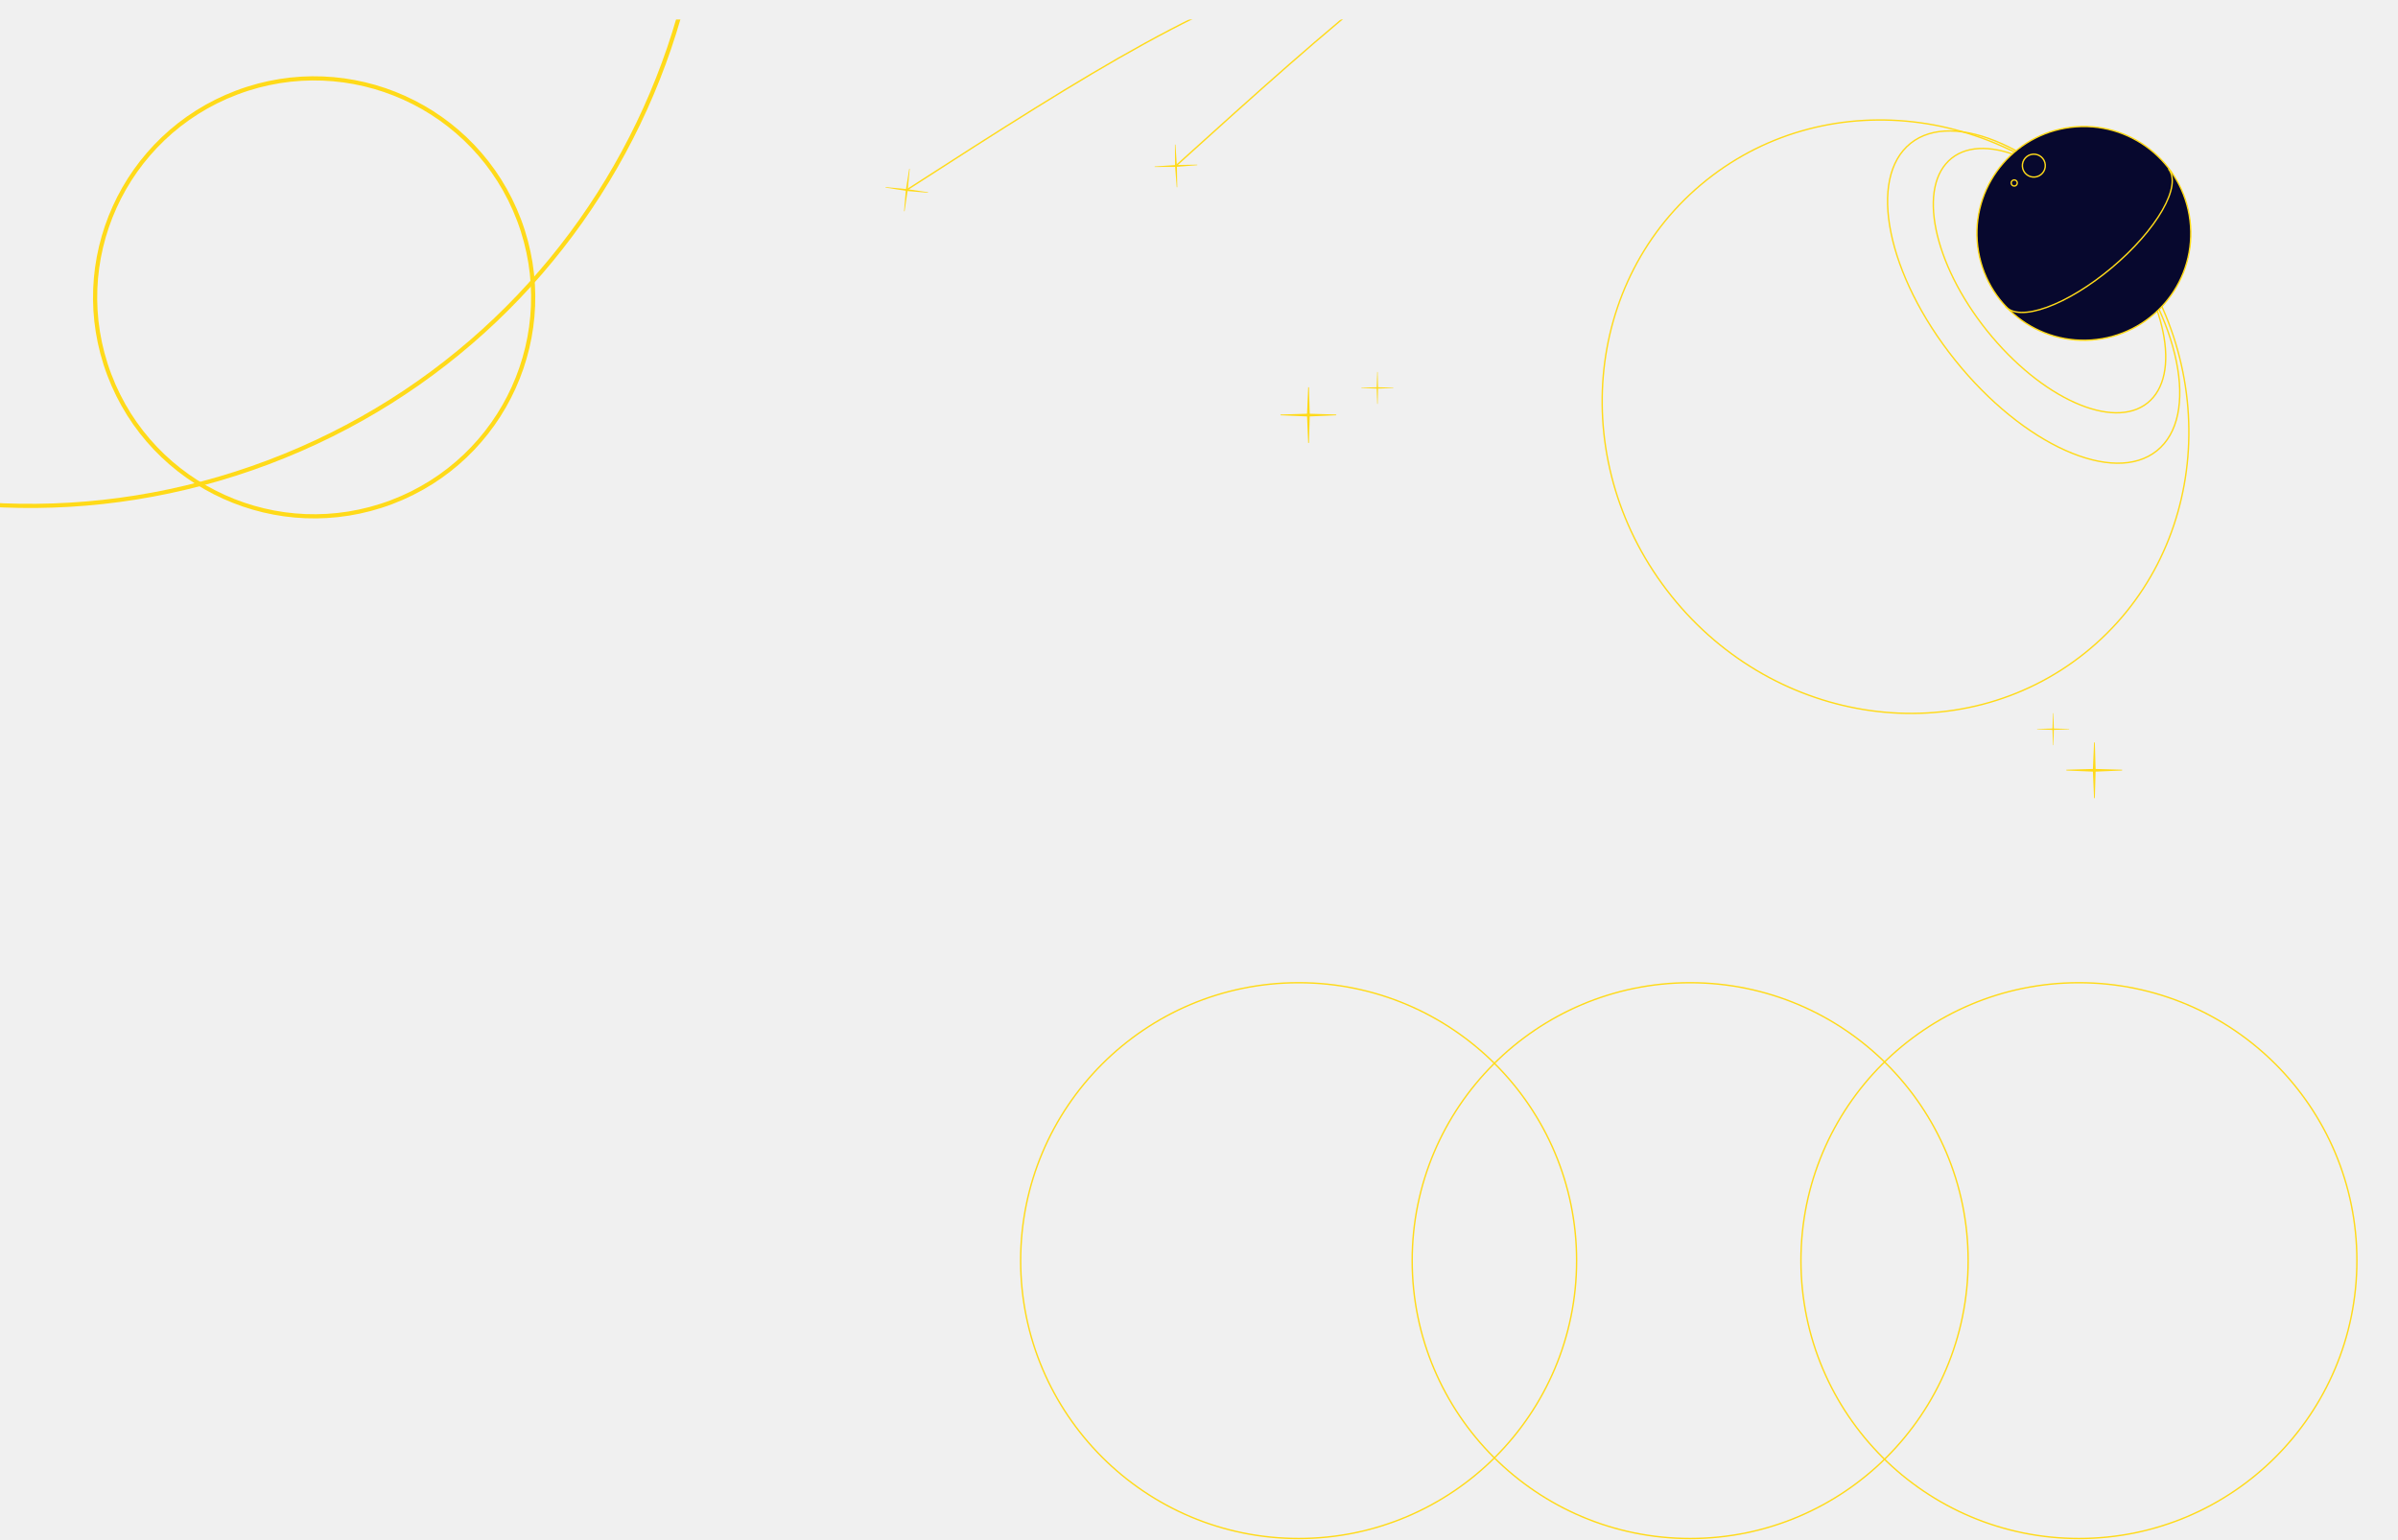
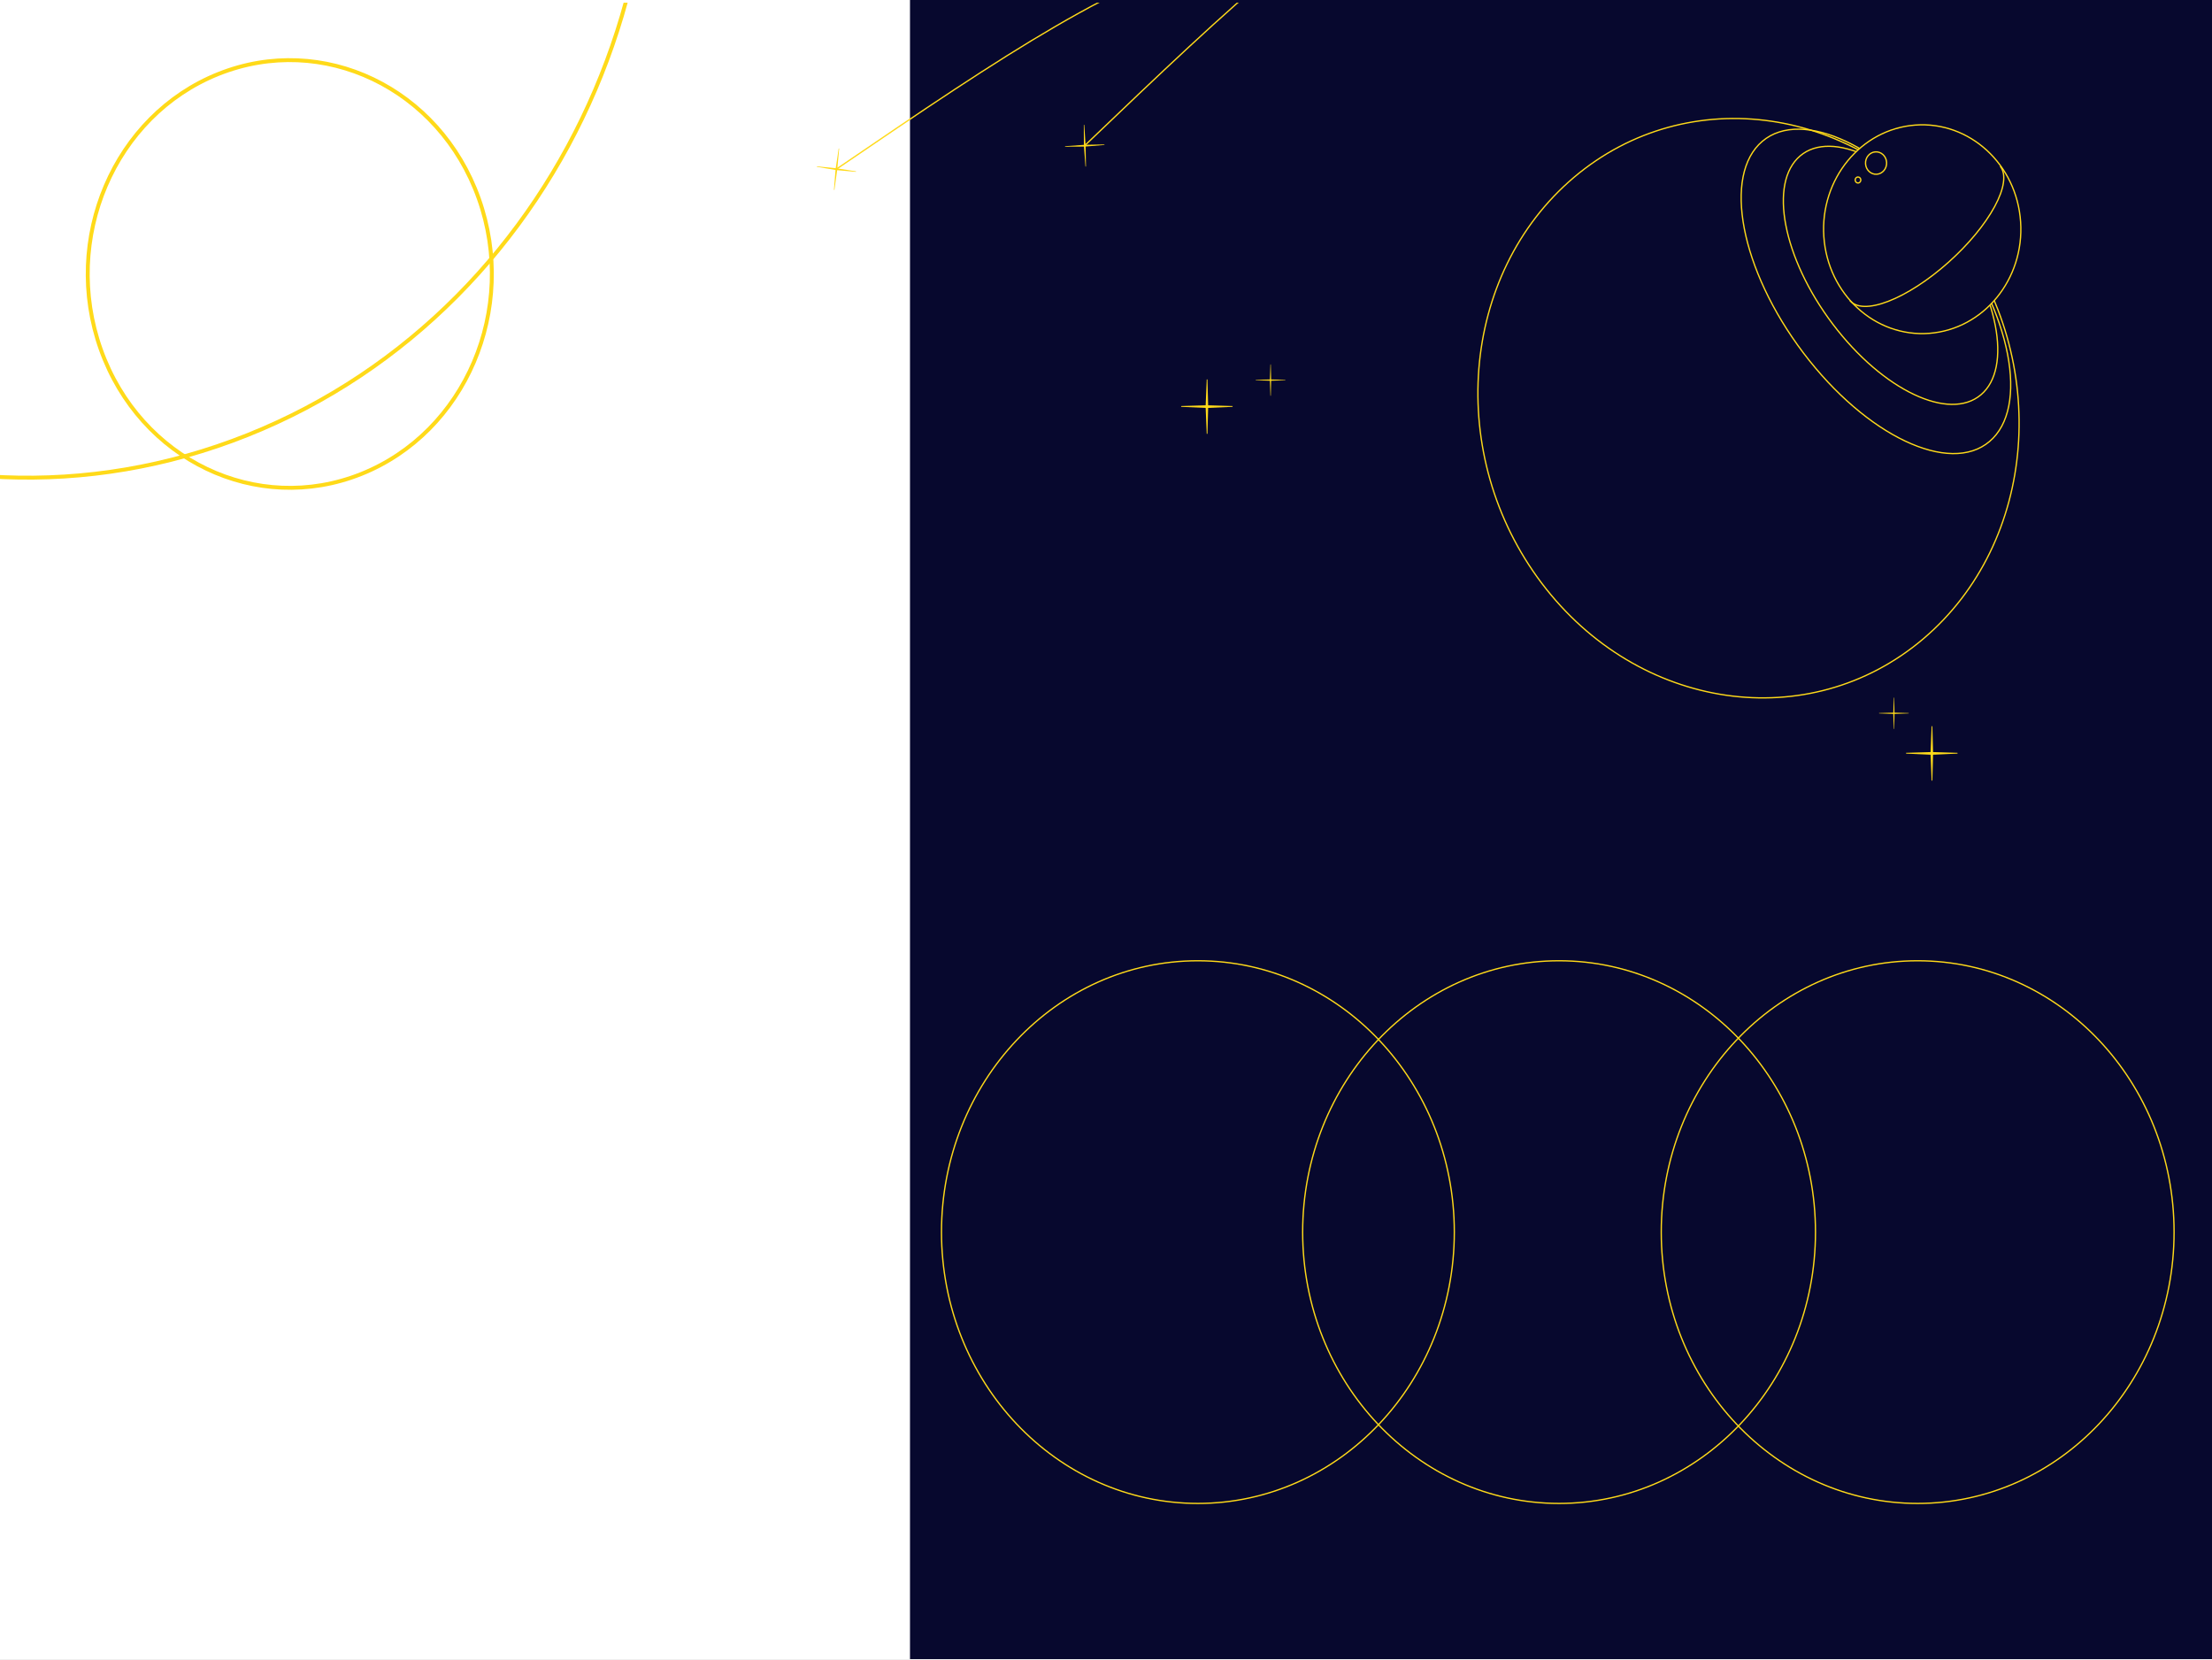
- <svg xmlns="http://www.w3.org/2000/svg" width="1721" height="1105" viewBox="0 0 1721 1105" fill="none">
-   <path d="M988.429 267H988.714L989 278.5L988.714 290H988.429L988 278.5L988.429 267Z" fill="#FFDA19" />
-   <path d="M977 278.571V278.286L988.5 278L1000 278.286V278.571L988.5 279L977 278.571Z" fill="#FFDA19" />
-   <path d="M938.857 278H939.429L940 298L939.429 318H938.857L938 298L938.857 278Z" fill="#FFDA19" />
-   <path d="M919 298.143V297.571L939 297L959 297.571V298.143L939 299L919 298.143Z" fill="#FFDA19" />
-   <path d="M1473.43 512H1473.71L1474 523.5L1473.71 535H1473.43L1473 523.5L1473.43 512Z" fill="#FFDA19" />
-   <path d="M1462 523.571V523.286L1473.5 523L1485 523.286V523.571L1473.5 524L1462 523.571Z" fill="#FFDA19" />
-   <path d="M1502.86 533H1503.43L1504 553L1503.43 573H1502.86L1502 553L1502.86 533Z" fill="#FFDA19" />
-   <path d="M1483 553.143V552.571L1503 552L1523 552.571V553.143L1503 554L1483 553.143Z" fill="#FFDA19" />
-   <mask id="mask0_168_66" style="mask-type:alpha" maskUnits="userSpaceOnUse" x="0" y="13" width="1721" height="996">
-     <rect y="14" width="1721" height="995" rx="60" fill="#07082E" />
+ <svg xmlns="http://www.w3.org/2000/svg" width="1700" height="1275" viewBox="0 0 1700 1275" fill="none">
+   <rect width="1700" height="1275" fill="#07082E" />
+   <rect width="699.361" height="1275" fill="white" />
+   <path d="M976.368 280.082H976.65L976.932 292.1L976.65 304.119H976.368L975.944 292.1L976.368 280.082Z" fill="#FFDA19" />
+   <path d="M965.078 292.175V291.876L976.438 291.578L987.798 291.876V292.175L976.438 292.623L965.078 292.175Z" fill="#FFDA19" />
+   <path d="M927.401 291.578H927.966L928.53 312.48L927.966 333.381H927.401L926.554 312.48L927.401 291.578Z" fill="#FFDA19" />
+   <path d="M907.786 312.629V312.032L927.542 311.434L947.298 312.032V312.629L927.542 313.525L907.786 312.629Z" fill="#FFDA19" />
+   <path d="M1455.45 536.127H1455.73L1456.01 548.145L1455.73 560.164H1455.45L1455.03 548.145L1455.45 536.127Z" fill="#FFDA19" />
+   <path d="M1444.16 548.22V547.921L1455.52 547.623L1466.88 547.921V548.22L1455.52 548.668L1444.16 548.22Z" fill="#FFDA19" />
+   <path d="M1484.52 558.074H1485.08L1485.65 578.975L1485.08 599.877H1484.52L1483.67 578.975L1484.52 558.074Z" fill="#FFDA19" />
+   <path d="M1464.9 579.125V578.528L1484.66 577.93L1504.42 578.528V579.125L1484.66 580.021L1464.9 579.125Z" fill="#FFDA19" />
+   <mask id="mask0_175_71" style="mask-type:alpha" maskUnits="userSpaceOnUse" x="0" y="2" width="1700" height="1040">
+     <rect y="2.09" width="1700" height="1039.86" rx="60" fill="#07082E" />
  </mask>
-   <g mask="url(#mask0_168_66)">
-     <circle cx="21.442" cy="-121.559" r="484.63" transform="rotate(-20.6715 21.4417 -121.559)" stroke="#FFDA19" stroke-width="3" />
-     <circle cx="225.466" cy="213.466" r="157.169" transform="rotate(-20.6715 225.466 213.466)" stroke="#FFDA19" stroke-width="3" />
-     <path d="M652.519 121.2L652.897 121.245L651.428 136.505L649.204 151.672L648.826 151.626L650.105 136.344L652.519 121.2Z" fill="#FFDA19" />
-     <path d="M635.542 134.673L635.588 134.295L650.847 135.763L666.015 137.987L665.969 138.365L650.687 137.086L635.542 134.673Z" fill="#FFDA19" />
-     <path d="M651.346 135.961C916.014 -34.545 996.397 -83.122 1282.24 12.247" stroke="#FFDA19" />
-     <path d="M843.235 103.826L843.615 103.81L844.64 119.105L844.904 134.433L844.524 134.449L843.309 119.161L843.235 103.826Z" fill="#FFDA19" />
-     <path d="M828.667 119.873L828.651 119.493L843.947 118.468L859.274 118.203L859.29 118.584L844.003 119.799L828.667 119.873Z" fill="#FFDA19" />
-     <path d="M844.471 118.583C1078 -92.576 1149.44 -153.542 1446.97 -105.776" stroke="#FFDA19" />
+   <g mask="url(#mask0_175_71)">
+     <path d="M469.07 -318.368C562.432 -56.57 437.499 235.625 190.191 334.345C-57.117 433.066 -333.348 301.008 -426.71 39.21C-520.072 -222.589 -395.139 -514.784 -147.831 -613.504C99.477 -712.225 375.707 -580.167 469.07 -318.368Z" stroke="#FFDA19" stroke-width="3" />
+     <path d="M367.964 152.568C398.263 237.53 357.703 332.283 277.539 364.283C197.375 396.283 107.764 353.491 77.465 268.529C47.166 183.568 87.726 88.815 167.89 56.815C248.054 24.815 337.665 67.606 367.964 152.568Z" stroke="#FFDA19" stroke-width="3" />
+     <path d="M644.557 114.122L644.93 114.17L643.48 130.117L641.283 145.969L640.909 145.921L642.173 129.95L644.557 114.122Z" fill="#FFDA19" />
+     <path d="M627.788 128.203L627.833 127.808L642.906 129.342L657.888 131.666L657.843 132.061L642.747 130.725L627.788 128.203Z" fill="#FFDA19" />
+     <path d="M643.399 129.55C904.837 -48.643 984.239 -99.41 1266.6 0.258" stroke="#FFDA19" />
+     <path d="M832.945 95.966L833.321 95.949L834.334 111.934L834.595 127.953L834.219 127.969L833.019 111.993L832.945 95.966Z" fill="#FFDA19" />
+     <path d="M818.556 112.736L818.54 112.339L833.649 111.267L848.789 110.991L848.805 111.389L833.704 112.659L818.556 112.736Z" fill="#FFDA19" />
+     <path d="M834.167 111.387C1064.84 -109.29 1135.41 -173.005 1429.31 -123.086" stroke="#FFDA19" />
  </g>
-   <path d="M1515.79 165.516C1535.25 189.824 1547.8 215.861 1552.37 238.291C1556.95 260.75 1553.51 279.437 1541.23 289.271C1528.95 299.105 1509.96 298.381 1489.04 289.007C1468.16 279.645 1445.49 261.708 1426.02 237.4C1406.56 213.092 1394.01 187.054 1389.44 164.625C1384.86 142.166 1388.31 123.478 1400.59 113.645C1412.86 103.811 1431.85 104.535 1452.77 113.909C1473.66 123.271 1496.32 141.208 1515.79 165.516Z" stroke="#FFDA19" />
-   <path d="M1515.98 168.059C1540.43 198.591 1556.2 231.302 1561.94 259.488C1567.69 287.703 1563.38 311.23 1547.9 323.622C1532.43 336.014 1508.53 335.084 1482.25 323.307C1456 311.542 1427.53 289.007 1403.08 258.474C1378.63 227.942 1362.86 195.231 1357.11 167.045C1351.37 138.83 1355.68 115.303 1371.16 102.911C1386.63 90.518 1410.53 91.449 1436.81 103.226C1463.06 114.991 1491.53 137.526 1515.98 168.059Z" stroke="#FFDA19" />
-   <path d="M1521.2 170.373C1596.25 264.099 1585.05 397.714 1496.26 468.821C1407.47 539.927 1274.63 521.655 1199.58 427.928C1124.52 334.202 1135.72 200.587 1224.51 129.481C1313.31 58.374 1446.14 76.647 1521.2 170.373Z" stroke="#FFDA19" />
-   <circle cx="1495.55" cy="167.547" r="76.746" transform="rotate(-4.08077 1495.55 167.547)" fill="#07082E" stroke="#FFDA19" />
-   <circle cx="1459.64" cy="118.905" r="8.224" transform="rotate(-4.08077 1459.64 118.905)" stroke="#FFDA19" />
-   <circle cx="1445.58" cy="131.357" r="2.196" transform="rotate(-4.08077 1445.58 131.357)" stroke="#FFDA19" />
-   <path d="M1556.28 121.274C1558.65 124.092 1559.48 128.157 1558.73 133.237C1557.98 138.317 1555.66 144.312 1551.9 150.881C1548.14 157.45 1543.02 164.464 1536.82 171.521C1530.63 178.579 1523.48 185.543 1515.79 192.016C1508.1 198.488 1500.02 204.342 1492.01 209.243C1484 214.145 1476.21 217.997 1469.1 220.582C1461.99 223.166 1455.68 224.431 1450.55 224.305C1445.42 224.179 1441.55 222.664 1439.18 219.846" stroke="#FFDA19" />
-   <circle cx="932" cy="905" r="199.5" stroke="#FFDA19" />
-   <circle cx="1213" cy="905" r="199.5" stroke="#FFDA19" />
-   <circle cx="1492" cy="905" r="199.5" stroke="#FFDA19" />
+   <path d="M1497.3 174.019C1516.53 199.425 1528.92 226.639 1533.44 250.082C1537.96 273.558 1534.56 293.089 1522.43 303.366C1510.3 313.643 1491.54 312.888 1470.88 303.089C1450.24 293.304 1427.85 274.556 1408.62 249.151C1389.39 223.745 1376.99 196.531 1372.48 173.088C1367.96 149.612 1371.36 130.081 1383.49 119.804C1395.62 109.527 1414.38 110.282 1435.04 120.081C1455.68 129.866 1478.07 148.614 1497.3 174.019Z" stroke="#FFDA19" />
+   <path d="M1497.49 176.677C1521.64 208.588 1537.22 242.775 1542.89 272.235C1548.57 301.726 1544.31 326.315 1529.02 339.266C1513.74 352.217 1490.12 351.245 1464.17 338.936C1438.23 326.639 1410.11 303.086 1385.95 271.175C1361.8 239.264 1346.22 205.077 1340.55 175.617C1334.87 146.126 1339.13 121.537 1354.42 108.586C1369.7 95.635 1393.32 96.607 1419.27 108.916C1445.21 121.212 1473.33 144.766 1497.49 176.677Z" stroke="#FFDA19" />
+   <path d="M1502.64 179.095C1576.79 277.056 1565.72 416.7 1478.01 491.01C1390.3 565.321 1259.08 546.23 1184.93 448.269C1110.79 350.308 1121.86 210.664 1209.56 136.354C1297.27 62.043 1428.49 81.135 1502.64 179.095Z" stroke="#FFDA19" />
+   <path d="M1552.91 170.438C1555.89 214.661 1524.43 253.02 1482.69 256.17C1440.96 259.32 1404.67 226.075 1401.69 181.852C1398.7 137.629 1430.17 99.27 1471.9 96.121C1513.63 92.97 1549.93 126.215 1552.91 170.438Z" fill="#07082E" stroke="#FFDA19" />
+   <path d="M1449.92 124.699C1450.24 129.473 1446.85 133.57 1442.41 133.906C1437.96 134.241 1434.05 130.695 1433.73 125.922C1433.41 121.148 1436.8 117.051 1441.25 116.715C1445.69 116.38 1449.6 119.926 1449.92 124.699Z" stroke="#FFDA19" />
+   <path d="M1430.1 138.161C1430.18 139.465 1429.26 140.548 1428.09 140.636C1426.93 140.724 1425.87 139.79 1425.78 138.487C1425.69 137.183 1426.62 136.1 1427.78 136.012C1428.95 135.924 1430.01 136.858 1430.1 138.161Z" stroke="#FFDA19" />
+   <path d="M1537.29 127.787C1539.63 130.731 1540.46 134.979 1539.71 140.288C1538.97 145.597 1536.68 151.863 1532.96 158.728C1529.25 165.593 1524.19 172.923 1518.07 180.299C1511.95 187.675 1504.89 194.953 1497.29 201.717C1489.7 208.481 1481.72 214.599 1473.8 219.721C1465.89 224.844 1458.2 228.87 1451.17 231.571C1444.15 234.272 1437.92 235.594 1432.85 235.462C1427.78 235.33 1423.96 233.747 1421.62 230.802" stroke="#FFDA19" />
+   <path d="M1117.69 946.844C1117.69 1062.03 1029.43 1155.36 920.627 1155.36C811.821 1155.36 723.568 1062.03 723.568 946.844C723.568 831.657 811.821 738.328 920.627 738.328C1029.43 738.328 1117.69 831.657 1117.69 946.844Z" stroke="#FFDA19" />
+   <path d="M1395.26 946.844C1395.26 1062.03 1307.01 1155.36 1198.2 1155.36C1089.39 1155.36 1001.14 1062.03 1001.14 946.844C1001.14 831.657 1089.39 738.328 1198.2 738.328C1307.01 738.328 1395.26 831.657 1395.26 946.844Z" stroke="#FFDA19" />
+   <path d="M1670.85 946.844C1670.85 1062.03 1582.6 1155.36 1473.79 1155.36C1364.99 1155.36 1276.73 1062.03 1276.73 946.844C1276.73 831.657 1364.99 738.328 1473.79 738.328C1582.6 738.328 1670.85 831.657 1670.85 946.844Z" stroke="#FFDA19" />
</svg>
